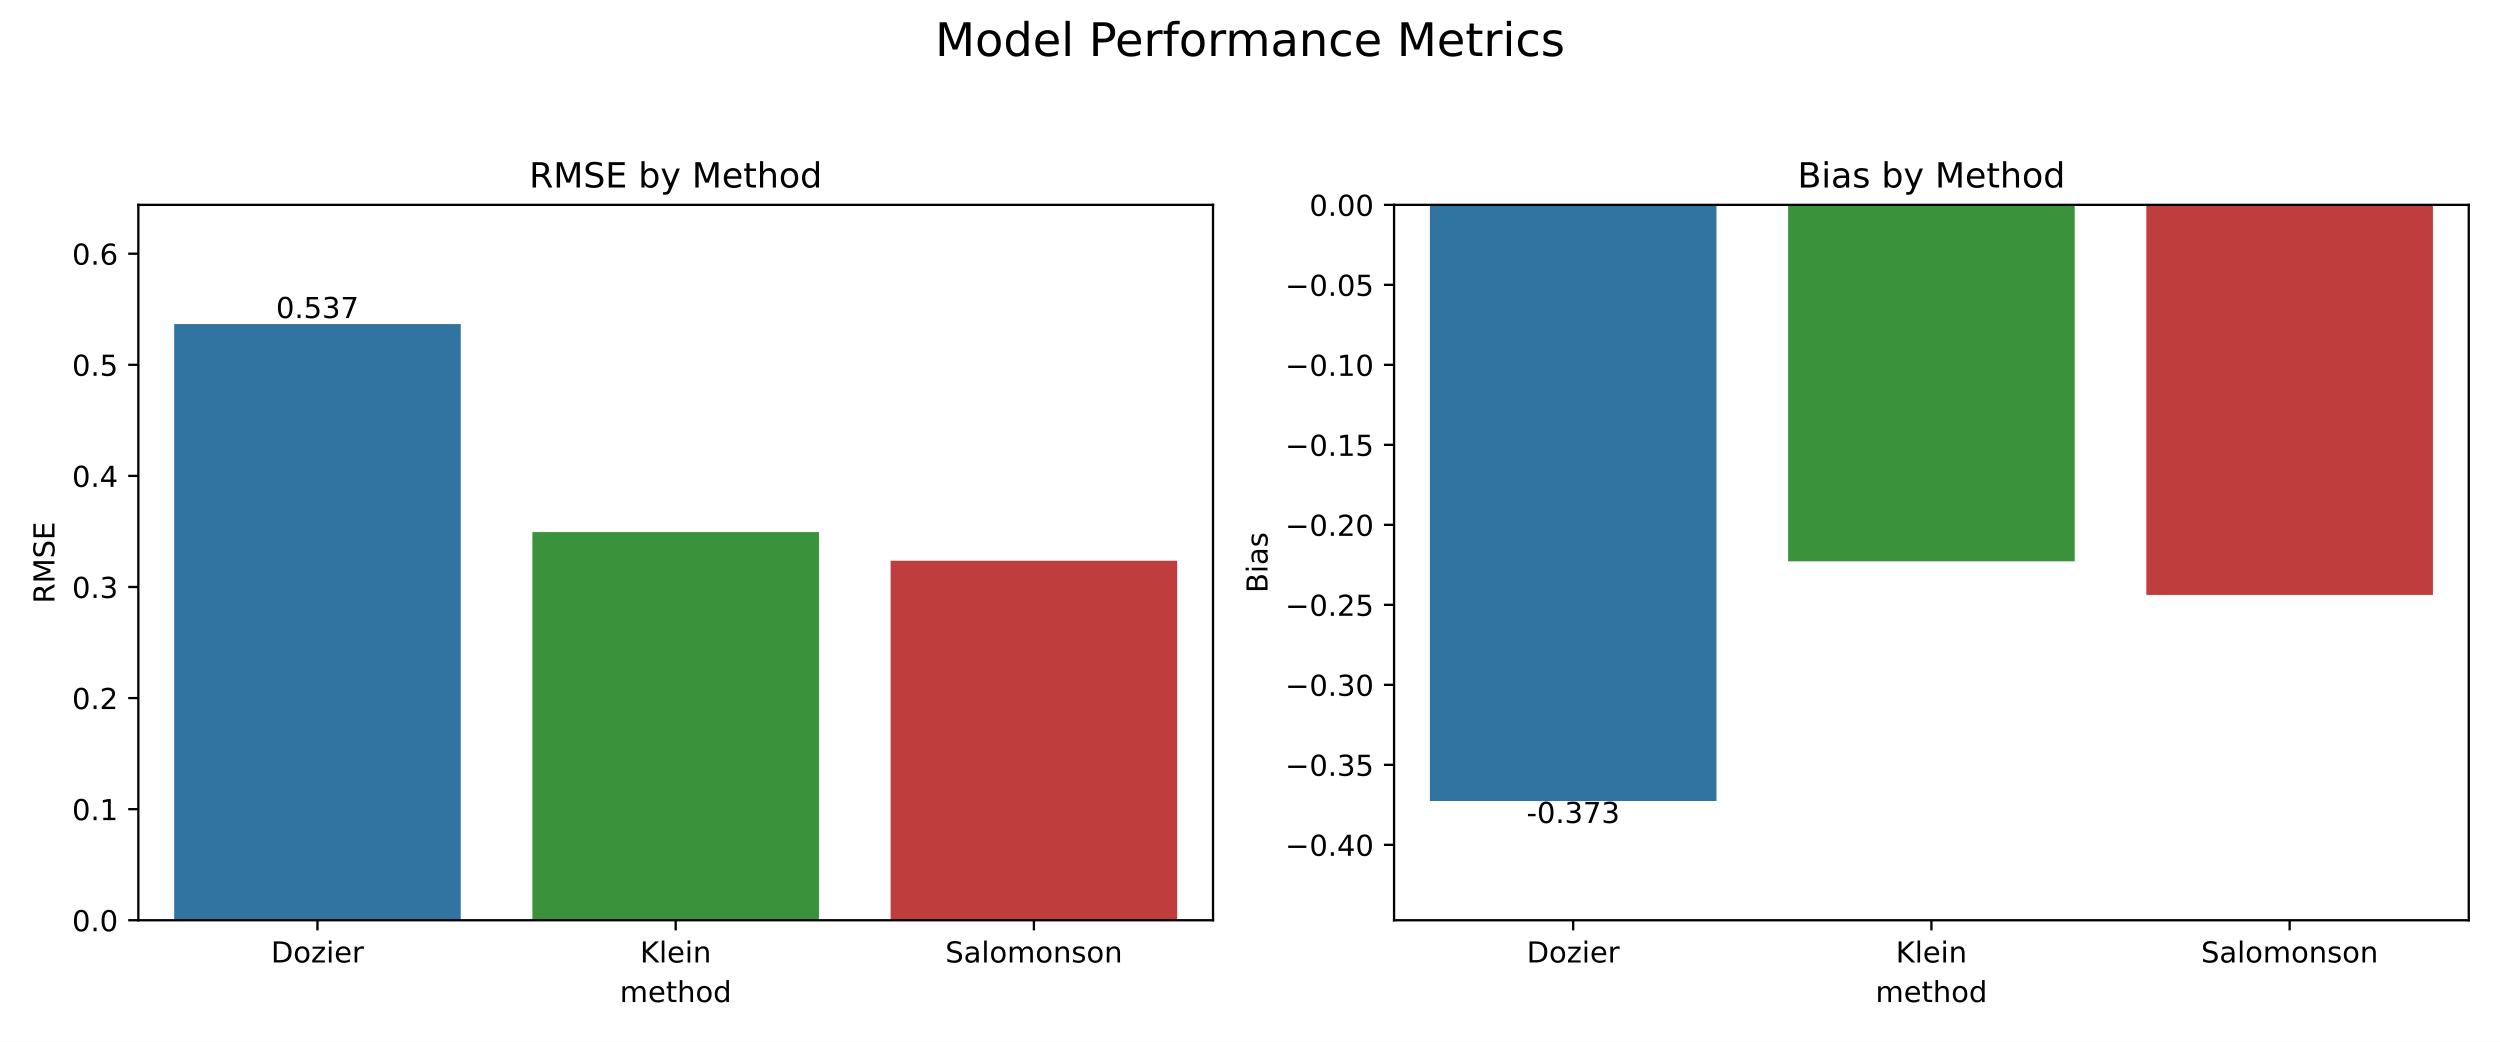
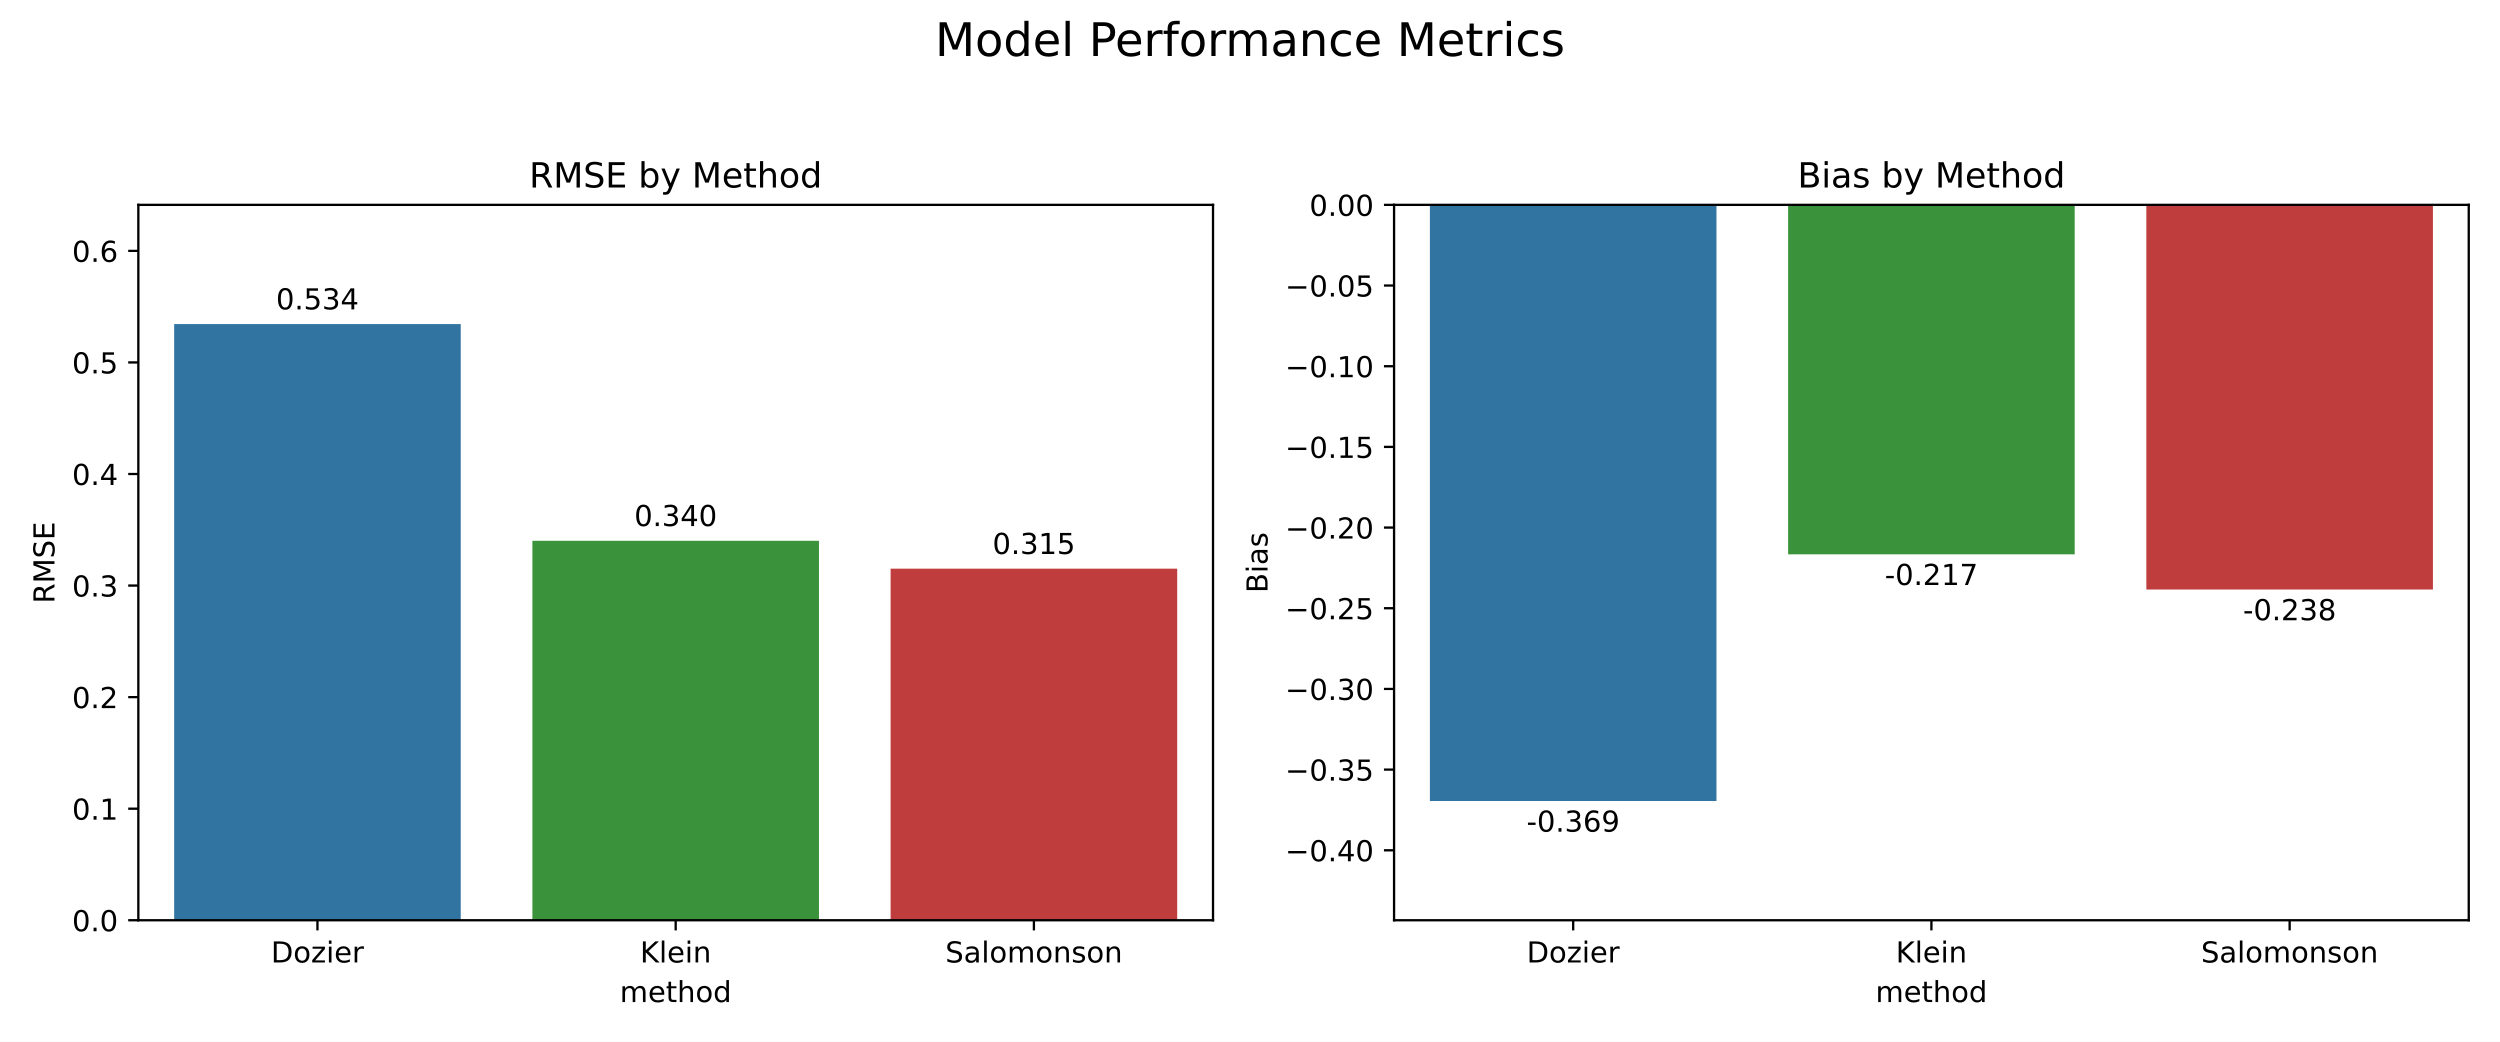
<svg xmlns="http://www.w3.org/2000/svg" xmlns:xlink="http://www.w3.org/1999/xlink" width="864pt" height="360pt" viewBox="0 0 864 360" version="1.1">
  <defs>
    <style type="text/css">*{stroke-linejoin: round; stroke-linecap: butt}</style>
  </defs>
  <g id="figure_1">
    <g id="patch_1">
      <path d="M 0 360  L 864 360  L 864 0  L 0 0  z " style="fill: #ffffff" />
    </g>
    <g id="axes_1">
      <g id="patch_2">
        <path d="M 47.81 318.04  L 419.22 318.04  L 419.22 70.8  L 47.81 70.8  z " style="fill: #ffffff" />
      </g>
      <g id="patch_3">
-         <path d="M 60.19 318.04  L 159.233 318.04  L 159.233 112.007  L 60.19 112.007  z " clip-path="url(#pcf2368ff1f)" style="fill: #3274a1" />
+         <path d="M 60.19 318.04  L 159.233 318.04  L 159.233 112.007  L 60.19 112.007  z " clip-path="url(#p25fc1278a4)" style="fill: #3274a1" />
      </g>
      <g id="patch_4">
-         <path d="M 183.994 318.04  L 283.036 318.04  L 283.036 183.89  L 183.994 183.89  z " clip-path="url(#pcf2368ff1f)" style="fill: #3a923a" />
+         <path d="M 183.994 318.04  L 283.036 318.04  L 283.036 186.892  L 183.994 186.892  z " clip-path="url(#p25fc1278a4)" style="fill: #3a923a" />
      </g>
      <g id="patch_5">
-         <path d="M 307.797 318.04  L 406.84 318.04  L 406.84 193.797  L 307.797 193.797  z " clip-path="url(#pcf2368ff1f)" style="fill: #c03d3e" />
+         <path d="M 307.797 318.04  L 406.84 318.04  L 406.84 196.542  L 307.797 196.542  z " clip-path="url(#p25fc1278a4)" style="fill: #c03d3e" />
      </g>
      <g id="matplotlib.axis_1">
        <g id="xtick_1">
          <g id="line2d_1">
            <defs>
-               <path id="meb44cd2784" d="M 0 0  L 0 3.5  " style="stroke: #000000; stroke-width: 0.8" />
+               <path id="m644aecb01b" d="M 0 0  L 0 3.5  " style="stroke: #000000; stroke-width: 0.8" />
            </defs>
            <g>
-               <use xlink:href="#meb44cd2784" x="109.712" y="318.04" style="stroke: #000000; stroke-width: 0.8" />
+               <use xlink:href="#m644aecb01b" x="109.712" y="318.04" style="stroke: #000000; stroke-width: 0.8" />
            </g>
          </g>
          <g id="text_1">
            <g transform="translate(93.65698 332.6384) scale(0.1 -0.1)">
              <defs>
                <path id="DejaVuSans-44" d="M 1259 4147  L 1259 519  L 2022 519  Q 2988 519 3436 956  Q 3884 1394 3884 2338  Q 3884 3275 3436 3711  Q 2988 4147 2022 4147  L 1259 4147  z M 628 4666  L 1925 4666  Q 3281 4666 3915 4102  Q 4550 3538 4550 2338  Q 4550 1131 3912 565  Q 3275 0 1925 0  L 628 0  L 628 4666  z " transform="scale(0.015625)" />
                <path id="DejaVuSans-6f" d="M 1959 3097  Q 1497 3097 1228 2736  Q 959 2375 959 1747  Q 959 1119 1226 758  Q 1494 397 1959 397  Q 2419 397 2687 759  Q 2956 1122 2956 1747  Q 2956 2369 2687 2733  Q 2419 3097 1959 3097  z M 1959 3584  Q 2709 3584 3137 3096  Q 3566 2609 3566 1747  Q 3566 888 3137 398  Q 2709 -91 1959 -91  Q 1206 -91 779 398  Q 353 888 353 1747  Q 353 2609 779 3096  Q 1206 3584 1959 3584  z " transform="scale(0.015625)" />
                <path id="DejaVuSans-7a" d="M 353 3500  L 3084 3500  L 3084 2975  L 922 459  L 3084 459  L 3084 0  L 275 0  L 275 525  L 2438 3041  L 353 3041  L 353 3500  z " transform="scale(0.015625)" />
                <path id="DejaVuSans-69" d="M 603 3500  L 1178 3500  L 1178 0  L 603 0  L 603 3500  z M 603 4863  L 1178 4863  L 1178 4134  L 603 4134  L 603 4863  z " transform="scale(0.015625)" />
                <path id="DejaVuSans-65" d="M 3597 1894  L 3597 1613  L 953 1613  Q 991 1019 1311 708  Q 1631 397 2203 397  Q 2534 397 2845 478  Q 3156 559 3463 722  L 3463 178  Q 3153 47 2828 -22  Q 2503 -91 2169 -91  Q 1331 -91 842 396  Q 353 884 353 1716  Q 353 2575 817 3079  Q 1281 3584 2069 3584  Q 2775 3584 3186 3129  Q 3597 2675 3597 1894  z M 3022 2063  Q 3016 2534 2758 2815  Q 2500 3097 2075 3097  Q 1594 3097 1305 2825  Q 1016 2553 972 2059  L 3022 2063  z " transform="scale(0.015625)" />
                <path id="DejaVuSans-72" d="M 2631 2963  Q 2534 3019 2420 3045  Q 2306 3072 2169 3072  Q 1681 3072 1420 2755  Q 1159 2438 1159 1844  L 1159 0  L 581 0  L 581 3500  L 1159 3500  L 1159 2956  Q 1341 3275 1631 3429  Q 1922 3584 2338 3584  Q 2397 3584 2469 3576  Q 2541 3569 2628 3553  L 2631 2963  z " transform="scale(0.015625)" />
              </defs>
              <use xlink:href="#DejaVuSans-44" />
              <use xlink:href="#DejaVuSans-6f" x="77.002" />
              <use xlink:href="#DejaVuSans-7a" x="138.184" />
              <use xlink:href="#DejaVuSans-69" x="190.674" />
              <use xlink:href="#DejaVuSans-65" x="218.457" />
              <use xlink:href="#DejaVuSans-72" x="279.98" />
            </g>
          </g>
        </g>
        <g id="xtick_2">
          <g id="line2d_2">
            <g>
-               <use xlink:href="#meb44cd2784" x="233.515" y="318.04" style="stroke: #000000; stroke-width: 0.8" />
+               <use xlink:href="#m644aecb01b" x="233.515" y="318.04" style="stroke: #000000; stroke-width: 0.8" />
            </g>
          </g>
          <g id="text_2">
            <g transform="translate(221.2127 332.6384) scale(0.1 -0.1)">
              <defs>
                <path id="DejaVuSans-4b" d="M 628 4666  L 1259 4666  L 1259 2694  L 3353 4666  L 4166 4666  L 1850 2491  L 4331 0  L 3500 0  L 1259 2247  L 1259 0  L 628 0  L 628 4666  z " transform="scale(0.015625)" />
                <path id="DejaVuSans-6c" d="M 603 4863  L 1178 4863  L 1178 0  L 603 0  L 603 4863  z " transform="scale(0.015625)" />
                <path id="DejaVuSans-6e" d="M 3513 2113  L 3513 0  L 2938 0  L 2938 2094  Q 2938 2591 2744 2837  Q 2550 3084 2163 3084  Q 1697 3084 1428 2787  Q 1159 2491 1159 1978  L 1159 0  L 581 0  L 581 3500  L 1159 3500  L 1159 2956  Q 1366 3272 1645 3428  Q 1925 3584 2291 3584  Q 2894 3584 3203 3211  Q 3513 2838 3513 2113  z " transform="scale(0.015625)" />
              </defs>
              <use xlink:href="#DejaVuSans-4b" />
              <use xlink:href="#DejaVuSans-6c" x="65.576" />
              <use xlink:href="#DejaVuSans-65" x="93.359" />
              <use xlink:href="#DejaVuSans-69" x="154.883" />
              <use xlink:href="#DejaVuSans-6e" x="182.666" />
            </g>
          </g>
        </g>
        <g id="xtick_3">
          <g id="line2d_3">
            <g>
-               <use xlink:href="#meb44cd2784" x="357.318" y="318.04" style="stroke: #000000; stroke-width: 0.8" />
+               <use xlink:href="#m644aecb01b" x="357.318" y="318.04" style="stroke: #000000; stroke-width: 0.8" />
            </g>
          </g>
          <g id="text_3">
            <g transform="translate(326.7004 332.6384) scale(0.1 -0.1)">
              <defs>
                <path id="DejaVuSans-53" d="M 3425 4513  L 3425 3897  Q 3066 4069 2747 4153  Q 2428 4238 2131 4238  Q 1616 4238 1336 4038  Q 1056 3838 1056 3469  Q 1056 3159 1242 3001  Q 1428 2844 1947 2747  L 2328 2669  Q 3034 2534 3370 2195  Q 3706 1856 3706 1288  Q 3706 609 3251 259  Q 2797 -91 1919 -91  Q 1588 -91 1214 -16  Q 841 59 441 206  L 441 856  Q 825 641 1194 531  Q 1563 422 1919 422  Q 2459 422 2753 634  Q 3047 847 3047 1241  Q 3047 1584 2836 1778  Q 2625 1972 2144 2069  L 1759 2144  Q 1053 2284 737 2584  Q 422 2884 422 3419  Q 422 4038 858 4394  Q 1294 4750 2059 4750  Q 2388 4750 2728 4690  Q 3069 4631 3425 4513  z " transform="scale(0.015625)" />
                <path id="DejaVuSans-61" d="M 2194 1759  Q 1497 1759 1228 1600  Q 959 1441 959 1056  Q 959 750 1161 570  Q 1363 391 1709 391  Q 2188 391 2477 730  Q 2766 1069 2766 1631  L 2766 1759  L 2194 1759  z M 3341 1997  L 3341 0  L 2766 0  L 2766 531  Q 2569 213 2275 61  Q 1981 -91 1556 -91  Q 1019 -91 701 211  Q 384 513 384 1019  Q 384 1609 779 1909  Q 1175 2209 1959 2209  L 2766 2209  L 2766 2266  Q 2766 2663 2505 2880  Q 2244 3097 1772 3097  Q 1472 3097 1187 3025  Q 903 2953 641 2809  L 641 3341  Q 956 3463 1253 3523  Q 1550 3584 1831 3584  Q 2591 3584 2966 3190  Q 3341 2797 3341 1997  z " transform="scale(0.015625)" />
                <path id="DejaVuSans-6d" d="M 3328 2828  Q 3544 3216 3844 3400  Q 4144 3584 4550 3584  Q 5097 3584 5394 3201  Q 5691 2819 5691 2113  L 5691 0  L 5113 0  L 5113 2094  Q 5113 2597 4934 2840  Q 4756 3084 4391 3084  Q 3944 3084 3684 2787  Q 3425 2491 3425 1978  L 3425 0  L 2847 0  L 2847 2094  Q 2847 2600 2669 2842  Q 2491 3084 2119 3084  Q 1678 3084 1418 2786  Q 1159 2488 1159 1978  L 1159 0  L 581 0  L 581 3500  L 1159 3500  L 1159 2956  Q 1356 3278 1631 3431  Q 1906 3584 2284 3584  Q 2666 3584 2933 3390  Q 3200 3197 3328 2828  z " transform="scale(0.015625)" />
                <path id="DejaVuSans-73" d="M 2834 3397  L 2834 2853  Q 2591 2978 2328 3040  Q 2066 3103 1784 3103  Q 1356 3103 1142 2972  Q 928 2841 928 2578  Q 928 2378 1081 2264  Q 1234 2150 1697 2047  L 1894 2003  Q 2506 1872 2764 1633  Q 3022 1394 3022 966  Q 3022 478 2636 193  Q 2250 -91 1575 -91  Q 1294 -91 989 -36  Q 684 19 347 128  L 347 722  Q 666 556 975 473  Q 1284 391 1588 391  Q 1994 391 2212 530  Q 2431 669 2431 922  Q 2431 1156 2273 1281  Q 2116 1406 1581 1522  L 1381 1569  Q 847 1681 609 1914  Q 372 2147 372 2553  Q 372 3047 722 3315  Q 1072 3584 1716 3584  Q 2034 3584 2315 3537  Q 2597 3491 2834 3397  z " transform="scale(0.015625)" />
              </defs>
              <use xlink:href="#DejaVuSans-53" />
              <use xlink:href="#DejaVuSans-61" x="63.477" />
              <use xlink:href="#DejaVuSans-6c" x="124.756" />
              <use xlink:href="#DejaVuSans-6f" x="152.539" />
              <use xlink:href="#DejaVuSans-6d" x="213.721" />
              <use xlink:href="#DejaVuSans-6f" x="311.133" />
              <use xlink:href="#DejaVuSans-6e" x="372.314" />
              <use xlink:href="#DejaVuSans-73" x="435.693" />
              <use xlink:href="#DejaVuSans-6f" x="487.793" />
              <use xlink:href="#DejaVuSans-6e" x="548.975" />
            </g>
          </g>
        </g>
        <g id="text_4">
          <g transform="translate(214.2056 346.3166) scale(0.1 -0.1)">
            <defs>
              <path id="DejaVuSans-74" d="M 1172 4494  L 1172 3500  L 2356 3500  L 2356 3053  L 1172 3053  L 1172 1153  Q 1172 725 1289 603  Q 1406 481 1766 481  L 2356 481  L 2356 0  L 1766 0  Q 1100 0 847 248  Q 594 497 594 1153  L 594 3053  L 172 3053  L 172 3500  L 594 3500  L 594 4494  L 1172 4494  z " transform="scale(0.015625)" />
              <path id="DejaVuSans-68" d="M 3513 2113  L 3513 0  L 2938 0  L 2938 2094  Q 2938 2591 2744 2837  Q 2550 3084 2163 3084  Q 1697 3084 1428 2787  Q 1159 2491 1159 1978  L 1159 0  L 581 0  L 581 4863  L 1159 4863  L 1159 2956  Q 1366 3272 1645 3428  Q 1925 3584 2291 3584  Q 2894 3584 3203 3211  Q 3513 2838 3513 2113  z " transform="scale(0.015625)" />
              <path id="DejaVuSans-64" d="M 2906 2969  L 2906 4863  L 3481 4863  L 3481 0  L 2906 0  L 2906 525  Q 2725 213 2448 61  Q 2172 -91 1784 -91  Q 1150 -91 751 415  Q 353 922 353 1747  Q 353 2572 751 3078  Q 1150 3584 1784 3584  Q 2172 3584 2448 3432  Q 2725 3281 2906 2969  z M 947 1747  Q 947 1113 1208 752  Q 1469 391 1925 391  Q 2381 391 2643 752  Q 2906 1113 2906 1747  Q 2906 2381 2643 2742  Q 2381 3103 1925 3103  Q 1469 3103 1208 2742  Q 947 2381 947 1747  z " transform="scale(0.015625)" />
            </defs>
            <use xlink:href="#DejaVuSans-6d" />
            <use xlink:href="#DejaVuSans-65" x="97.412" />
            <use xlink:href="#DejaVuSans-74" x="158.936" />
            <use xlink:href="#DejaVuSans-68" x="198.145" />
            <use xlink:href="#DejaVuSans-6f" x="261.523" />
            <use xlink:href="#DejaVuSans-64" x="322.705" />
          </g>
        </g>
      </g>
      <g id="matplotlib.axis_2">
        <g id="ytick_1">
          <g id="line2d_4">
            <defs>
-               <path id="m9b22b79475" d="M 0 0  L -3.5 0  " style="stroke: #000000; stroke-width: 0.8" />
+               <path id="mfae87c322b" d="M 0 0  L -3.5 0  " style="stroke: #000000; stroke-width: 0.8" />
            </defs>
            <g>
-               <use xlink:href="#m9b22b79475" x="47.81" y="318.04" style="stroke: #000000; stroke-width: 0.8" />
+               <use xlink:href="#mfae87c322b" x="47.81" y="318.04" style="stroke: #000000; stroke-width: 0.8" />
            </g>
          </g>
          <g id="text_5">
            <g transform="translate(24.90687 321.8392) scale(0.1 -0.1)">
              <defs>
                <path id="DejaVuSans-30" d="M 2034 4250  Q 1547 4250 1301 3770  Q 1056 3291 1056 2328  Q 1056 1369 1301 889  Q 1547 409 2034 409  Q 2525 409 2770 889  Q 3016 1369 3016 2328  Q 3016 3291 2770 3770  Q 2525 4250 2034 4250  z M 2034 4750  Q 2819 4750 3233 4129  Q 3647 3509 3647 2328  Q 3647 1150 3233 529  Q 2819 -91 2034 -91  Q 1250 -91 836 529  Q 422 1150 422 2328  Q 422 3509 836 4129  Q 1250 4750 2034 4750  z " transform="scale(0.015625)" />
                <path id="DejaVuSans-2e" d="M 684 794  L 1344 794  L 1344 0  L 684 0  L 684 794  z " transform="scale(0.015625)" />
              </defs>
              <use xlink:href="#DejaVuSans-30" />
              <use xlink:href="#DejaVuSans-2e" x="63.623" />
              <use xlink:href="#DejaVuSans-30" x="95.41" />
            </g>
          </g>
        </g>
        <g id="ytick_2">
          <g id="line2d_5">
            <g>
-               <use xlink:href="#m9b22b79475" x="47.81" y="279.647" style="stroke: #000000; stroke-width: 0.8" />
+               <use xlink:href="#mfae87c322b" x="47.81" y="279.483" style="stroke: #000000; stroke-width: 0.8" />
            </g>
          </g>
          <g id="text_6">
-             <g transform="translate(24.90687 283.4464) scale(0.1 -0.1)">
+             <g transform="translate(24.90687 283.2826) scale(0.1 -0.1)">
              <defs>
                <path id="DejaVuSans-31" d="M 794 531  L 1825 531  L 1825 4091  L 703 3866  L 703 4441  L 1819 4666  L 2450 4666  L 2450 531  L 3481 531  L 3481 0  L 794 0  L 794 531  z " transform="scale(0.015625)" />
              </defs>
              <use xlink:href="#DejaVuSans-30" />
              <use xlink:href="#DejaVuSans-2e" x="63.623" />
              <use xlink:href="#DejaVuSans-31" x="95.41" />
            </g>
          </g>
        </g>
        <g id="ytick_3">
          <g id="line2d_6">
            <g>
-               <use xlink:href="#m9b22b79475" x="47.81" y="241.254" style="stroke: #000000; stroke-width: 0.8" />
+               <use xlink:href="#mfae87c322b" x="47.81" y="240.927" style="stroke: #000000; stroke-width: 0.8" />
            </g>
          </g>
          <g id="text_7">
-             <g transform="translate(24.90687 245.0535) scale(0.1 -0.1)">
+             <g transform="translate(24.90687 244.7261) scale(0.1 -0.1)">
              <defs>
                <path id="DejaVuSans-32" d="M 1228 531  L 3431 531  L 3431 0  L 469 0  L 469 531  Q 828 903 1448 1529  Q 2069 2156 2228 2338  Q 2531 2678 2651 2914  Q 2772 3150 2772 3378  Q 2772 3750 2511 3984  Q 2250 4219 1831 4219  Q 1534 4219 1204 4116  Q 875 4013 500 3803  L 500 4441  Q 881 4594 1212 4672  Q 1544 4750 1819 4750  Q 2544 4750 2975 4387  Q 3406 4025 3406 3419  Q 3406 3131 3298 2873  Q 3191 2616 2906 2266  Q 2828 2175 2409 1742  Q 1991 1309 1228 531  z " transform="scale(0.015625)" />
              </defs>
              <use xlink:href="#DejaVuSans-30" />
              <use xlink:href="#DejaVuSans-2e" x="63.623" />
              <use xlink:href="#DejaVuSans-32" x="95.41" />
            </g>
          </g>
        </g>
        <g id="ytick_4">
          <g id="line2d_7">
            <g>
-               <use xlink:href="#m9b22b79475" x="47.81" y="202.861" style="stroke: #000000; stroke-width: 0.8" />
+               <use xlink:href="#mfae87c322b" x="47.81" y="202.37" style="stroke: #000000; stroke-width: 0.8" />
            </g>
          </g>
          <g id="text_8">
-             <g transform="translate(24.90687 206.6606) scale(0.1 -0.1)">
+             <g transform="translate(24.90687 206.1695) scale(0.1 -0.1)">
              <defs>
                <path id="DejaVuSans-33" d="M 2597 2516  Q 3050 2419 3304 2112  Q 3559 1806 3559 1356  Q 3559 666 3084 287  Q 2609 -91 1734 -91  Q 1441 -91 1130 -33  Q 819 25 488 141  L 488 750  Q 750 597 1062 519  Q 1375 441 1716 441  Q 2309 441 2620 675  Q 2931 909 2931 1356  Q 2931 1769 2642 2001  Q 2353 2234 1838 2234  L 1294 2234  L 1294 2753  L 1863 2753  Q 2328 2753 2575 2939  Q 2822 3125 2822 3475  Q 2822 3834 2567 4026  Q 2313 4219 1838 4219  Q 1578 4219 1281 4162  Q 984 4106 628 3988  L 628 4550  Q 988 4650 1302 4700  Q 1616 4750 1894 4750  Q 2613 4750 3031 4423  Q 3450 4097 3450 3541  Q 3450 3153 3228 2886  Q 3006 2619 2597 2516  z " transform="scale(0.015625)" />
              </defs>
              <use xlink:href="#DejaVuSans-30" />
              <use xlink:href="#DejaVuSans-2e" x="63.623" />
              <use xlink:href="#DejaVuSans-33" x="95.41" />
            </g>
          </g>
        </g>
        <g id="ytick_5">
          <g id="line2d_8">
            <g>
-               <use xlink:href="#m9b22b79475" x="47.81" y="164.469" style="stroke: #000000; stroke-width: 0.8" />
+               <use xlink:href="#mfae87c322b" x="47.81" y="163.814" style="stroke: #000000; stroke-width: 0.8" />
            </g>
          </g>
          <g id="text_9">
-             <g transform="translate(24.90687 168.2678) scale(0.1 -0.1)">
+             <g transform="translate(24.90687 167.6129) scale(0.1 -0.1)">
              <defs>
                <path id="DejaVuSans-34" d="M 2419 4116  L 825 1625  L 2419 1625  L 2419 4116  z M 2253 4666  L 3047 4666  L 3047 1625  L 3713 1625  L 3713 1100  L 3047 1100  L 3047 0  L 2419 0  L 2419 1100  L 313 1100  L 313 1709  L 2253 4666  z " transform="scale(0.015625)" />
              </defs>
              <use xlink:href="#DejaVuSans-30" />
              <use xlink:href="#DejaVuSans-2e" x="63.623" />
              <use xlink:href="#DejaVuSans-34" x="95.41" />
            </g>
          </g>
        </g>
        <g id="ytick_6">
          <g id="line2d_9">
            <g>
-               <use xlink:href="#m9b22b79475" x="47.81" y="126.076" style="stroke: #000000; stroke-width: 0.8" />
+               <use xlink:href="#mfae87c322b" x="47.81" y="125.257" style="stroke: #000000; stroke-width: 0.8" />
            </g>
          </g>
          <g id="text_10">
-             <g transform="translate(24.90687 129.8749) scale(0.1 -0.1)">
+             <g transform="translate(24.90687 129.0563) scale(0.1 -0.1)">
              <defs>
                <path id="DejaVuSans-35" d="M 691 4666  L 3169 4666  L 3169 4134  L 1269 4134  L 1269 2991  Q 1406 3038 1543 3061  Q 1681 3084 1819 3084  Q 2600 3084 3056 2656  Q 3513 2228 3513 1497  Q 3513 744 3044 326  Q 2575 -91 1722 -91  Q 1428 -91 1123 -41  Q 819 9 494 109  L 494 744  Q 775 591 1075 516  Q 1375 441 1709 441  Q 2250 441 2565 725  Q 2881 1009 2881 1497  Q 2881 1984 2565 2268  Q 2250 2553 1709 2553  Q 1456 2553 1204 2497  Q 953 2441 691 2322  L 691 4666  z " transform="scale(0.015625)" />
              </defs>
              <use xlink:href="#DejaVuSans-30" />
              <use xlink:href="#DejaVuSans-2e" x="63.623" />
              <use xlink:href="#DejaVuSans-35" x="95.41" />
            </g>
          </g>
        </g>
        <g id="ytick_7">
          <g id="line2d_10">
            <g>
-               <use xlink:href="#m9b22b79475" x="47.81" y="87.683" style="stroke: #000000; stroke-width: 0.8" />
+               <use xlink:href="#mfae87c322b" x="47.81" y="86.701" style="stroke: #000000; stroke-width: 0.8" />
            </g>
          </g>
          <g id="text_11">
-             <g transform="translate(24.90687 91.48207) scale(0.1 -0.1)">
+             <g transform="translate(24.90687 90.49975) scale(0.1 -0.1)">
              <defs>
                <path id="DejaVuSans-36" d="M 2113 2584  Q 1688 2584 1439 2293  Q 1191 2003 1191 1497  Q 1191 994 1439 701  Q 1688 409 2113 409  Q 2538 409 2786 701  Q 3034 994 3034 1497  Q 3034 2003 2786 2293  Q 2538 2584 2113 2584  z M 3366 4563  L 3366 3988  Q 3128 4100 2886 4159  Q 2644 4219 2406 4219  Q 1781 4219 1451 3797  Q 1122 3375 1075 2522  Q 1259 2794 1537 2939  Q 1816 3084 2150 3084  Q 2853 3084 3261 2657  Q 3669 2231 3669 1497  Q 3669 778 3244 343  Q 2819 -91 2113 -91  Q 1303 -91 875 529  Q 447 1150 447 2328  Q 447 3434 972 4092  Q 1497 4750 2381 4750  Q 2619 4750 2861 4703  Q 3103 4656 3366 4563  z " transform="scale(0.015625)" />
              </defs>
              <use xlink:href="#DejaVuSans-30" />
              <use xlink:href="#DejaVuSans-2e" x="63.623" />
              <use xlink:href="#DejaVuSans-36" x="95.41" />
            </g>
          </g>
        </g>
        <g id="text_12">
          <g transform="translate(18.82719 208.5419) rotate(-90) scale(0.1 -0.1)">
            <defs>
              <path id="DejaVuSans-52" d="M 2841 2188  Q 3044 2119 3236 1894  Q 3428 1669 3622 1275  L 4263 0  L 3584 0  L 2988 1197  Q 2756 1666 2539 1819  Q 2322 1972 1947 1972  L 1259 1972  L 1259 0  L 628 0  L 628 4666  L 2053 4666  Q 2853 4666 3247 4331  Q 3641 3997 3641 3322  Q 3641 2881 3436 2590  Q 3231 2300 2841 2188  z M 1259 4147  L 1259 2491  L 2053 2491  Q 2509 2491 2742 2702  Q 2975 2913 2975 3322  Q 2975 3731 2742 3939  Q 2509 4147 2053 4147  L 1259 4147  z " transform="scale(0.015625)" />
              <path id="DejaVuSans-4d" d="M 628 4666  L 1569 4666  L 2759 1491  L 3956 4666  L 4897 4666  L 4897 0  L 4281 0  L 4281 4097  L 3078 897  L 2444 897  L 1241 4097  L 1241 0  L 628 0  L 628 4666  z " transform="scale(0.015625)" />
              <path id="DejaVuSans-45" d="M 628 4666  L 3578 4666  L 3578 4134  L 1259 4134  L 1259 2753  L 3481 2753  L 3481 2222  L 1259 2222  L 1259 531  L 3634 531  L 3634 0  L 628 0  L 628 4666  z " transform="scale(0.015625)" />
            </defs>
            <use xlink:href="#DejaVuSans-52" />
            <use xlink:href="#DejaVuSans-4d" x="69.482" />
            <use xlink:href="#DejaVuSans-53" x="155.762" />
            <use xlink:href="#DejaVuSans-45" x="219.238" />
          </g>
        </g>
      </g>
      <g id="line2d_11">
-         <path clip-path="url(#pcf2368ff1f)" style="fill: none; stroke: #424242; stroke-width: 2.25; stroke-linecap: square" />
+         <path clip-path="url(#p25fc1278a4)" style="fill: none; stroke: #424242; stroke-width: 2.25; stroke-linecap: square" />
      </g>
      <g id="line2d_12">
-         <path clip-path="url(#pcf2368ff1f)" style="fill: none; stroke: #424242; stroke-width: 2.25; stroke-linecap: square" />
+         <path clip-path="url(#p25fc1278a4)" style="fill: none; stroke: #424242; stroke-width: 2.25; stroke-linecap: square" />
      </g>
      <g id="line2d_13">
-         <path clip-path="url(#pcf2368ff1f)" style="fill: none; stroke: #424242; stroke-width: 2.25; stroke-linecap: square" />
+         <path clip-path="url(#p25fc1278a4)" style="fill: none; stroke: #424242; stroke-width: 2.25; stroke-linecap: square" />
      </g>
      <g id="patch_6">
        <path d="M 47.81 318.04  L 47.81 70.8  " style="fill: none; stroke: #000000; stroke-width: 0.8; stroke-linejoin: miter; stroke-linecap: square" />
      </g>
      <g id="patch_7">
        <path d="M 419.22 318.04  L 419.22 70.8  " style="fill: none; stroke: #000000; stroke-width: 0.8; stroke-linejoin: miter; stroke-linecap: square" />
      </g>
      <g id="patch_8">
        <path d="M 47.81 318.04  L 419.22 318.04  " style="fill: none; stroke: #000000; stroke-width: 0.8; stroke-linejoin: miter; stroke-linecap: square" />
      </g>
      <g id="patch_9">
        <path d="M 47.81 70.8  L 419.22 70.8  " style="fill: none; stroke: #000000; stroke-width: 0.8; stroke-linejoin: miter; stroke-linecap: square" />
      </g>
      <g id="text_13">
-         <g transform="translate(95.3976 109.927) scale(0.1 -0.1)">
-           <defs>
-             <path id="DejaVuSans-37" d="M 525 4666  L 3525 4666  L 3525 4397  L 1831 0  L 1172 0  L 2766 4134  L 525 4134  L 525 4666  z " transform="scale(0.015625)" />
-           </defs>
+         <g transform="translate(95.3976 106.927) scale(0.1 -0.1)">
          <use xlink:href="#DejaVuSans-30" />
          <use xlink:href="#DejaVuSans-2e" x="63.623" />
          <use xlink:href="#DejaVuSans-35" x="95.41" />
          <use xlink:href="#DejaVuSans-33" x="159.033" />
-           <use xlink:href="#DejaVuSans-37" x="222.656" />
+           <use xlink:href="#DejaVuSans-34" x="222.656" />
        </g>
      </g>
      <g id="text_14">
+         <g transform="translate(219.2009 181.8127) scale(0.1 -0.1)">
+           <use xlink:href="#DejaVuSans-30" />
+           <use xlink:href="#DejaVuSans-2e" x="63.623" />
+           <use xlink:href="#DejaVuSans-33" x="95.41" />
+           <use xlink:href="#DejaVuSans-34" x="159.033" />
+           <use xlink:href="#DejaVuSans-30" x="222.656" />
+         </g>
+       </g>
+       <g id="text_15">
+         <g transform="translate(343.0043 191.4623) scale(0.1 -0.1)">
+           <use xlink:href="#DejaVuSans-30" />
+           <use xlink:href="#DejaVuSans-2e" x="63.623" />
+           <use xlink:href="#DejaVuSans-33" x="95.41" />
+           <use xlink:href="#DejaVuSans-31" x="159.033" />
+           <use xlink:href="#DejaVuSans-35" x="222.656" />
+         </g>
+       </g>
+       <g id="text_16">
        <g transform="translate(182.8909 64.8) scale(0.12 -0.12)">
          <defs>
            <path id="DejaVuSans-20" transform="scale(0.015625)" />
            <path id="DejaVuSans-62" d="M 3116 1747  Q 3116 2381 2855 2742  Q 2594 3103 2138 3103  Q 1681 3103 1420 2742  Q 1159 2381 1159 1747  Q 1159 1113 1420 752  Q 1681 391 2138 391  Q 2594 391 2855 752  Q 3116 1113 3116 1747  z M 1159 2969  Q 1341 3281 1617 3432  Q 1894 3584 2278 3584  Q 2916 3584 3314 3078  Q 3713 2572 3713 1747  Q 3713 922 3314 415  Q 2916 -91 2278 -91  Q 1894 -91 1617 61  Q 1341 213 1159 525  L 1159 0  L 581 0  L 581 4863  L 1159 4863  L 1159 2969  z " transform="scale(0.015625)" />
            <path id="DejaVuSans-79" d="M 2059 -325  Q 1816 -950 1584 -1140  Q 1353 -1331 966 -1331  L 506 -1331  L 506 -850  L 844 -850  Q 1081 -850 1212 -737  Q 1344 -625 1503 -206  L 1606 56  L 191 3500  L 800 3500  L 1894 763  L 2988 3500  L 3597 3500  L 2059 -325  z " transform="scale(0.015625)" />
          </defs>
          <use xlink:href="#DejaVuSans-52" />
          <use xlink:href="#DejaVuSans-4d" x="69.482" />
          <use xlink:href="#DejaVuSans-53" x="155.762" />
          <use xlink:href="#DejaVuSans-45" x="219.238" />
          <use xlink:href="#DejaVuSans-20" x="282.422" />
          <use xlink:href="#DejaVuSans-62" x="314.209" />
          <use xlink:href="#DejaVuSans-79" x="377.686" />
          <use xlink:href="#DejaVuSans-20" x="436.865" />
          <use xlink:href="#DejaVuSans-4d" x="468.652" />
          <use xlink:href="#DejaVuSans-65" x="554.932" />
          <use xlink:href="#DejaVuSans-74" x="616.455" />
          <use xlink:href="#DejaVuSans-68" x="655.664" />
          <use xlink:href="#DejaVuSans-6f" x="719.043" />
          <use xlink:href="#DejaVuSans-64" x="780.225" />
        </g>
      </g>
    </g>
    <g id="axes_2">
      <g id="patch_10">
        <path d="M 481.79 318.04  L 853.2 318.04  L 853.2 70.8  L 481.79 70.8  z " style="fill: #ffffff" />
      </g>
      <g id="patch_11">
-         <path d="M 494.17 70.8  L 593.213 70.8  L 593.213 276.833  L 494.17 276.833  z " clip-path="url(#pa0436edbb6)" style="fill: #3274a1" />
+         <path d="M 494.17 70.8  L 593.213 70.8  L 593.213 276.833  L 494.17 276.833  z " clip-path="url(#p208a0605b1)" style="fill: #3274a1" />
      </g>
      <g id="patch_12">
-         <path d="M 617.974 70.8  L 717.016 70.8  L 717.016 194.006  L 617.974 194.006  z " clip-path="url(#pa0436edbb6)" style="fill: #3a923a" />
+         <path d="M 617.974 70.8  L 717.016 70.8  L 717.016 191.574  L 617.974 191.574  z " clip-path="url(#p208a0605b1)" style="fill: #3a923a" />
      </g>
      <g id="patch_13">
-         <path d="M 741.777 70.8  L 840.82 70.8  L 840.82 205.612  L 741.777 205.612  z " clip-path="url(#pa0436edbb6)" style="fill: #c03d3e" />
+         <path d="M 741.777 70.8  L 840.82 70.8  L 840.82 203.754  L 741.777 203.754  z " clip-path="url(#p208a0605b1)" style="fill: #c03d3e" />
      </g>
      <g id="matplotlib.axis_3">
        <g id="xtick_4">
          <g id="line2d_14">
            <g>
-               <use xlink:href="#meb44cd2784" x="543.692" y="318.04" style="stroke: #000000; stroke-width: 0.8" />
-             </g>
-           </g>
-           <g id="text_15">
+               <use xlink:href="#m644aecb01b" x="543.692" y="318.04" style="stroke: #000000; stroke-width: 0.8" />
+             </g>
+           </g>
+           <g id="text_17">
            <g transform="translate(527.637 332.6384) scale(0.1 -0.1)">
              <use xlink:href="#DejaVuSans-44" />
              <use xlink:href="#DejaVuSans-6f" x="77.002" />
              <use xlink:href="#DejaVuSans-7a" x="138.184" />
              <use xlink:href="#DejaVuSans-69" x="190.674" />
              <use xlink:href="#DejaVuSans-65" x="218.457" />
              <use xlink:href="#DejaVuSans-72" x="279.98" />
            </g>
          </g>
        </g>
        <g id="xtick_5">
          <g id="line2d_15">
            <g>
-               <use xlink:href="#meb44cd2784" x="667.495" y="318.04" style="stroke: #000000; stroke-width: 0.8" />
-             </g>
-           </g>
-           <g id="text_16">
+               <use xlink:href="#m644aecb01b" x="667.495" y="318.04" style="stroke: #000000; stroke-width: 0.8" />
+             </g>
+           </g>
+           <g id="text_18">
            <g transform="translate(655.1927 332.6384) scale(0.1 -0.1)">
              <use xlink:href="#DejaVuSans-4b" />
              <use xlink:href="#DejaVuSans-6c" x="65.576" />
              <use xlink:href="#DejaVuSans-65" x="93.359" />
              <use xlink:href="#DejaVuSans-69" x="154.883" />
              <use xlink:href="#DejaVuSans-6e" x="182.666" />
            </g>
          </g>
        </g>
        <g id="xtick_6">
          <g id="line2d_16">
            <g>
-               <use xlink:href="#meb44cd2784" x="791.298" y="318.04" style="stroke: #000000; stroke-width: 0.8" />
-             </g>
-           </g>
-           <g id="text_17">
+               <use xlink:href="#m644aecb01b" x="791.298" y="318.04" style="stroke: #000000; stroke-width: 0.8" />
+             </g>
+           </g>
+           <g id="text_19">
            <g transform="translate(760.6804 332.6384) scale(0.1 -0.1)">
              <use xlink:href="#DejaVuSans-53" />
              <use xlink:href="#DejaVuSans-61" x="63.477" />
              <use xlink:href="#DejaVuSans-6c" x="124.756" />
              <use xlink:href="#DejaVuSans-6f" x="152.539" />
              <use xlink:href="#DejaVuSans-6d" x="213.721" />
              <use xlink:href="#DejaVuSans-6f" x="311.133" />
              <use xlink:href="#DejaVuSans-6e" x="372.314" />
              <use xlink:href="#DejaVuSans-73" x="435.693" />
              <use xlink:href="#DejaVuSans-6f" x="487.793" />
              <use xlink:href="#DejaVuSans-6e" x="548.975" />
            </g>
          </g>
        </g>
-         <g id="text_18">
+         <g id="text_20">
          <g transform="translate(648.1856 346.3166) scale(0.1 -0.1)">
            <use xlink:href="#DejaVuSans-6d" />
            <use xlink:href="#DejaVuSans-65" x="97.412" />
            <use xlink:href="#DejaVuSans-74" x="158.936" />
            <use xlink:href="#DejaVuSans-68" x="198.145" />
            <use xlink:href="#DejaVuSans-6f" x="261.523" />
            <use xlink:href="#DejaVuSans-64" x="322.705" />
          </g>
        </g>
      </g>
      <g id="matplotlib.axis_4">
        <g id="ytick_8">
          <g id="line2d_17">
            <g>
-               <use xlink:href="#m9b22b79475" x="481.79" y="291.971" style="stroke: #000000; stroke-width: 0.8" />
-             </g>
-           </g>
-           <g id="text_19">
-             <g transform="translate(444.1447 295.7702) scale(0.1 -0.1)">
+               <use xlink:href="#mfae87c322b" x="481.79" y="293.859" style="stroke: #000000; stroke-width: 0.8" />
+             </g>
+           </g>
+           <g id="text_21">
+             <g transform="translate(444.1447 297.6581) scale(0.1 -0.1)">
              <defs>
                <path id="DejaVuSans-2212" d="M 678 2272  L 4684 2272  L 4684 1741  L 678 1741  L 678 2272  z " transform="scale(0.015625)" />
              </defs>
              <use xlink:href="#DejaVuSans-2212" />
              <use xlink:href="#DejaVuSans-30" x="83.789" />
              <use xlink:href="#DejaVuSans-2e" x="147.412" />
              <use xlink:href="#DejaVuSans-34" x="179.199" />
              <use xlink:href="#DejaVuSans-30" x="242.822" />
            </g>
          </g>
        </g>
        <g id="ytick_9">
          <g id="line2d_18">
            <g>
-               <use xlink:href="#m9b22b79475" x="481.79" y="264.325" style="stroke: #000000; stroke-width: 0.8" />
-             </g>
-           </g>
-           <g id="text_20">
-             <g transform="translate(444.1447 268.1238) scale(0.1 -0.1)">
+               <use xlink:href="#mfae87c322b" x="481.79" y="265.977" style="stroke: #000000; stroke-width: 0.8" />
+             </g>
+           </g>
+           <g id="text_22">
+             <g transform="translate(444.1447 269.7758) scale(0.1 -0.1)">
              <use xlink:href="#DejaVuSans-2212" />
              <use xlink:href="#DejaVuSans-30" x="83.789" />
              <use xlink:href="#DejaVuSans-2e" x="147.412" />
              <use xlink:href="#DejaVuSans-33" x="179.199" />
              <use xlink:href="#DejaVuSans-35" x="242.822" />
            </g>
          </g>
        </g>
        <g id="ytick_10">
          <g id="line2d_19">
            <g>
-               <use xlink:href="#m9b22b79475" x="481.79" y="236.678" style="stroke: #000000; stroke-width: 0.8" />
-             </g>
-           </g>
-           <g id="text_21">
-             <g transform="translate(444.1447 240.4775) scale(0.1 -0.1)">
+               <use xlink:href="#mfae87c322b" x="481.79" y="238.094" style="stroke: #000000; stroke-width: 0.8" />
+             </g>
+           </g>
+           <g id="text_23">
+             <g transform="translate(444.1447 241.8934) scale(0.1 -0.1)">
              <use xlink:href="#DejaVuSans-2212" />
              <use xlink:href="#DejaVuSans-30" x="83.789" />
              <use xlink:href="#DejaVuSans-2e" x="147.412" />
              <use xlink:href="#DejaVuSans-33" x="179.199" />
              <use xlink:href="#DejaVuSans-30" x="242.822" />
            </g>
          </g>
        </g>
        <g id="ytick_11">
          <g id="line2d_20">
            <g>
-               <use xlink:href="#m9b22b79475" x="481.79" y="209.032" style="stroke: #000000; stroke-width: 0.8" />
-             </g>
-           </g>
-           <g id="text_22">
-             <g transform="translate(444.1447 212.8311) scale(0.1 -0.1)">
+               <use xlink:href="#mfae87c322b" x="481.79" y="210.212" style="stroke: #000000; stroke-width: 0.8" />
+             </g>
+           </g>
+           <g id="text_24">
+             <g transform="translate(444.1447 214.011) scale(0.1 -0.1)">
              <use xlink:href="#DejaVuSans-2212" />
              <use xlink:href="#DejaVuSans-30" x="83.789" />
              <use xlink:href="#DejaVuSans-2e" x="147.412" />
              <use xlink:href="#DejaVuSans-32" x="179.199" />
              <use xlink:href="#DejaVuSans-35" x="242.822" />
            </g>
          </g>
        </g>
        <g id="ytick_12">
          <g id="line2d_21">
            <g>
-               <use xlink:href="#m9b22b79475" x="481.79" y="181.385" style="stroke: #000000; stroke-width: 0.8" />
-             </g>
-           </g>
-           <g id="text_23">
-             <g transform="translate(444.1447 185.1847) scale(0.1 -0.1)">
+               <use xlink:href="#mfae87c322b" x="481.79" y="182.329" style="stroke: #000000; stroke-width: 0.8" />
+             </g>
+           </g>
+           <g id="text_25">
+             <g transform="translate(444.1447 186.1287) scale(0.1 -0.1)">
              <use xlink:href="#DejaVuSans-2212" />
              <use xlink:href="#DejaVuSans-30" x="83.789" />
              <use xlink:href="#DejaVuSans-2e" x="147.412" />
              <use xlink:href="#DejaVuSans-32" x="179.199" />
              <use xlink:href="#DejaVuSans-30" x="242.822" />
            </g>
          </g>
        </g>
        <g id="ytick_13">
          <g id="line2d_22">
            <g>
-               <use xlink:href="#m9b22b79475" x="481.79" y="153.739" style="stroke: #000000; stroke-width: 0.8" />
-             </g>
-           </g>
-           <g id="text_24">
-             <g transform="translate(444.1447 157.5383) scale(0.1 -0.1)">
+               <use xlink:href="#mfae87c322b" x="481.79" y="154.447" style="stroke: #000000; stroke-width: 0.8" />
+             </g>
+           </g>
+           <g id="text_26">
+             <g transform="translate(444.1447 158.2463) scale(0.1 -0.1)">
              <use xlink:href="#DejaVuSans-2212" />
              <use xlink:href="#DejaVuSans-30" x="83.789" />
              <use xlink:href="#DejaVuSans-2e" x="147.412" />
              <use xlink:href="#DejaVuSans-31" x="179.199" />
              <use xlink:href="#DejaVuSans-35" x="242.822" />
            </g>
          </g>
        </g>
        <g id="ytick_14">
          <g id="line2d_23">
            <g>
-               <use xlink:href="#m9b22b79475" x="481.79" y="126.093" style="stroke: #000000; stroke-width: 0.8" />
-             </g>
-           </g>
-           <g id="text_25">
-             <g transform="translate(444.1447 129.892) scale(0.1 -0.1)">
+               <use xlink:href="#mfae87c322b" x="481.79" y="126.565" style="stroke: #000000; stroke-width: 0.8" />
+             </g>
+           </g>
+           <g id="text_27">
+             <g transform="translate(444.1447 130.3639) scale(0.1 -0.1)">
              <use xlink:href="#DejaVuSans-2212" />
              <use xlink:href="#DejaVuSans-30" x="83.789" />
              <use xlink:href="#DejaVuSans-2e" x="147.412" />
              <use xlink:href="#DejaVuSans-31" x="179.199" />
              <use xlink:href="#DejaVuSans-30" x="242.822" />
            </g>
          </g>
        </g>
        <g id="ytick_15">
          <g id="line2d_24">
            <g>
-               <use xlink:href="#m9b22b79475" x="481.79" y="98.446" style="stroke: #000000; stroke-width: 0.8" />
-             </g>
-           </g>
-           <g id="text_26">
-             <g transform="translate(444.1447 102.2456) scale(0.1 -0.1)">
+               <use xlink:href="#mfae87c322b" x="481.79" y="98.682" style="stroke: #000000; stroke-width: 0.8" />
+             </g>
+           </g>
+           <g id="text_28">
+             <g transform="translate(444.1447 102.4816) scale(0.1 -0.1)">
              <use xlink:href="#DejaVuSans-2212" />
              <use xlink:href="#DejaVuSans-30" x="83.789" />
              <use xlink:href="#DejaVuSans-2e" x="147.412" />
              <use xlink:href="#DejaVuSans-30" x="179.199" />
              <use xlink:href="#DejaVuSans-35" x="242.822" />
            </g>
          </g>
        </g>
        <g id="ytick_16">
          <g id="line2d_25">
            <g>
-               <use xlink:href="#m9b22b79475" x="481.79" y="70.8" style="stroke: #000000; stroke-width: 0.8" />
-             </g>
-           </g>
-           <g id="text_27">
+               <use xlink:href="#mfae87c322b" x="481.79" y="70.8" style="stroke: #000000; stroke-width: 0.8" />
+             </g>
+           </g>
+           <g id="text_29">
            <g transform="translate(452.5244 74.59922) scale(0.1 -0.1)">
              <use xlink:href="#DejaVuSans-30" />
              <use xlink:href="#DejaVuSans-2e" x="63.623" />
              <use xlink:href="#DejaVuSans-30" x="95.41" />
              <use xlink:href="#DejaVuSans-30" x="159.033" />
            </g>
          </g>
        </g>
-         <g id="text_28">
+         <g id="text_30">
          <g transform="translate(438.065 204.9083) rotate(-90) scale(0.1 -0.1)">
            <defs>
              <path id="DejaVuSans-42" d="M 1259 2228  L 1259 519  L 2272 519  Q 2781 519 3026 730  Q 3272 941 3272 1375  Q 3272 1813 3026 2020  Q 2781 2228 2272 2228  L 1259 2228  z M 1259 4147  L 1259 2741  L 2194 2741  Q 2656 2741 2882 2914  Q 3109 3088 3109 3444  Q 3109 3797 2882 3972  Q 2656 4147 2194 4147  L 1259 4147  z M 628 4666  L 2241 4666  Q 2963 4666 3353 4366  Q 3744 4066 3744 3513  Q 3744 3084 3544 2831  Q 3344 2578 2956 2516  Q 3422 2416 3680 2098  Q 3938 1781 3938 1306  Q 3938 681 3513 340  Q 3088 0 2303 0  L 628 0  L 628 4666  z " transform="scale(0.015625)" />
            </defs>
            <use xlink:href="#DejaVuSans-42" />
            <use xlink:href="#DejaVuSans-69" x="68.604" />
            <use xlink:href="#DejaVuSans-61" x="96.387" />
            <use xlink:href="#DejaVuSans-73" x="157.666" />
          </g>
        </g>
      </g>
      <g id="line2d_26">
-         <path clip-path="url(#pa0436edbb6)" style="fill: none; stroke: #424242; stroke-width: 2.25; stroke-linecap: square" />
+         <path clip-path="url(#p208a0605b1)" style="fill: none; stroke: #424242; stroke-width: 2.25; stroke-linecap: square" />
      </g>
      <g id="line2d_27">
-         <path clip-path="url(#pa0436edbb6)" style="fill: none; stroke: #424242; stroke-width: 2.25; stroke-linecap: square" />
+         <path clip-path="url(#p208a0605b1)" style="fill: none; stroke: #424242; stroke-width: 2.25; stroke-linecap: square" />
      </g>
      <g id="line2d_28">
-         <path clip-path="url(#pa0436edbb6)" style="fill: none; stroke: #424242; stroke-width: 2.25; stroke-linecap: square" />
+         <path clip-path="url(#p208a0605b1)" style="fill: none; stroke: #424242; stroke-width: 2.25; stroke-linecap: square" />
      </g>
      <g id="line2d_29">
-         <path d="M 481.79 70.8  L 853.2 70.8  " clip-path="url(#pa0436edbb6)" style="fill: none; stroke: #000000; stroke-width: 0.8; stroke-linecap: square" />
+         <path d="M 481.79 70.8  L 853.2 70.8  " clip-path="url(#p208a0605b1)" style="fill: none; stroke: #000000; stroke-width: 0.8; stroke-linecap: square" />
      </g>
      <g id="patch_14">
        <path d="M 481.79 318.04  L 481.79 70.8  " style="fill: none; stroke: #000000; stroke-width: 0.8; stroke-linejoin: miter; stroke-linecap: square" />
      </g>
      <g id="patch_15">
        <path d="M 853.2 318.04  L 853.2 70.8  " style="fill: none; stroke: #000000; stroke-width: 0.8; stroke-linejoin: miter; stroke-linecap: square" />
      </g>
      <g id="patch_16">
        <path d="M 481.79 318.04  L 853.2 318.04  " style="fill: none; stroke: #000000; stroke-width: 0.8; stroke-linejoin: miter; stroke-linecap: square" />
      </g>
      <g id="patch_17">
        <path d="M 481.79 70.8  L 853.2 70.8  " style="fill: none; stroke: #000000; stroke-width: 0.8; stroke-linejoin: miter; stroke-linecap: square" />
      </g>
-       <g id="text_29">
-         <g transform="translate(527.5737 284.4318) scale(0.1 -0.1)">
+       <g id="text_31">
+         <g transform="translate(527.5737 287.4318) scale(0.1 -0.1)">
          <defs>
            <path id="DejaVuSans-2d" d="M 313 2009  L 1997 2009  L 1997 1497  L 313 1497  L 313 2009  z " transform="scale(0.015625)" />
+             <path id="DejaVuSans-39" d="M 703 97  L 703 672  Q 941 559 1184 500  Q 1428 441 1663 441  Q 2288 441 2617 861  Q 2947 1281 2994 2138  Q 2813 1869 2534 1725  Q 2256 1581 1919 1581  Q 1219 1581 811 2004  Q 403 2428 403 3163  Q 403 3881 828 4315  Q 1253 4750 1959 4750  Q 2769 4750 3195 4129  Q 3622 3509 3622 2328  Q 3622 1225 3098 567  Q 2575 -91 1691 -91  Q 1453 -91 1209 -44  Q 966 3 703 97  z M 1959 2075  Q 2384 2075 2632 2365  Q 2881 2656 2881 3163  Q 2881 3666 2632 3958  Q 2384 4250 1959 4250  Q 1534 4250 1286 3958  Q 1038 3666 1038 3163  Q 1038 2656 1286 2365  Q 1534 2075 1959 2075  z " transform="scale(0.015625)" />
          </defs>
          <use xlink:href="#DejaVuSans-2d" />
          <use xlink:href="#DejaVuSans-30" x="36.084" />
          <use xlink:href="#DejaVuSans-2e" x="99.707" />
          <use xlink:href="#DejaVuSans-33" x="131.494" />
-           <use xlink:href="#DejaVuSans-37" x="195.117" />
-           <use xlink:href="#DejaVuSans-33" x="258.74" />
-         </g>
-       </g>
-       <g id="text_30">
+           <use xlink:href="#DejaVuSans-36" x="195.117" />
+           <use xlink:href="#DejaVuSans-39" x="258.74" />
+         </g>
+       </g>
+       <g id="text_32">
+         <g transform="translate(651.377 202.1725) scale(0.1 -0.1)">
+           <defs>
+             <path id="DejaVuSans-37" d="M 525 4666  L 3525 4666  L 3525 4397  L 1831 0  L 1172 0  L 2766 4134  L 525 4134  L 525 4666  z " transform="scale(0.015625)" />
+           </defs>
+           <use xlink:href="#DejaVuSans-2d" />
+           <use xlink:href="#DejaVuSans-30" x="36.084" />
+           <use xlink:href="#DejaVuSans-2e" x="99.707" />
+           <use xlink:href="#DejaVuSans-32" x="131.494" />
+           <use xlink:href="#DejaVuSans-31" x="195.117" />
+           <use xlink:href="#DejaVuSans-37" x="258.74" />
+         </g>
+       </g>
+       <g id="text_33">
+         <g transform="translate(775.1804 214.3526) scale(0.1 -0.1)">
+           <defs>
+             <path id="DejaVuSans-38" d="M 2034 2216  Q 1584 2216 1326 1975  Q 1069 1734 1069 1313  Q 1069 891 1326 650  Q 1584 409 2034 409  Q 2484 409 2743 651  Q 3003 894 3003 1313  Q 3003 1734 2745 1975  Q 2488 2216 2034 2216  z M 1403 2484  Q 997 2584 770 2862  Q 544 3141 544 3541  Q 544 4100 942 4425  Q 1341 4750 2034 4750  Q 2731 4750 3128 4425  Q 3525 4100 3525 3541  Q 3525 3141 3298 2862  Q 3072 2584 2669 2484  Q 3125 2378 3379 2068  Q 3634 1759 3634 1313  Q 3634 634 3220 271  Q 2806 -91 2034 -91  Q 1263 -91 848 271  Q 434 634 434 1313  Q 434 1759 690 2068  Q 947 2378 1403 2484  z M 1172 3481  Q 1172 3119 1398 2916  Q 1625 2713 2034 2713  Q 2441 2713 2670 2916  Q 2900 3119 2900 3481  Q 2900 3844 2670 4047  Q 2441 4250 2034 4250  Q 1625 4250 1398 4047  Q 1172 3844 1172 3481  z " transform="scale(0.015625)" />
+           </defs>
+           <use xlink:href="#DejaVuSans-2d" />
+           <use xlink:href="#DejaVuSans-30" x="36.084" />
+           <use xlink:href="#DejaVuSans-2e" x="99.707" />
+           <use xlink:href="#DejaVuSans-32" x="131.494" />
+           <use xlink:href="#DejaVuSans-33" x="195.117" />
+           <use xlink:href="#DejaVuSans-38" x="258.74" />
+         </g>
+       </g>
+       <g id="text_34">
        <g transform="translate(621.2313 64.8) scale(0.12 -0.12)">
          <use xlink:href="#DejaVuSans-42" />
          <use xlink:href="#DejaVuSans-69" x="68.604" />
          <use xlink:href="#DejaVuSans-61" x="96.387" />
          <use xlink:href="#DejaVuSans-73" x="157.666" />
          <use xlink:href="#DejaVuSans-20" x="209.766" />
          <use xlink:href="#DejaVuSans-62" x="241.553" />
          <use xlink:href="#DejaVuSans-79" x="305.029" />
          <use xlink:href="#DejaVuSans-20" x="364.209" />
          <use xlink:href="#DejaVuSans-4d" x="395.996" />
          <use xlink:href="#DejaVuSans-65" x="482.275" />
          <use xlink:href="#DejaVuSans-74" x="543.799" />
          <use xlink:href="#DejaVuSans-68" x="583.008" />
          <use xlink:href="#DejaVuSans-6f" x="646.387" />
          <use xlink:href="#DejaVuSans-64" x="707.568" />
        </g>
      </g>
    </g>
-     <g id="text_31">
+     <g id="text_35">
      <g transform="translate(323.1637 19.3575) scale(0.16 -0.16)">
        <defs>
          <path id="DejaVuSans-50" d="M 1259 4147  L 1259 2394  L 2053 2394  Q 2494 2394 2734 2622  Q 2975 2850 2975 3272  Q 2975 3691 2734 3919  Q 2494 4147 2053 4147  L 1259 4147  z M 628 4666  L 2053 4666  Q 2838 4666 3239 4311  Q 3641 3956 3641 3272  Q 3641 2581 3239 2228  Q 2838 1875 2053 1875  L 1259 1875  L 1259 0  L 628 0  L 628 4666  z " transform="scale(0.015625)" />
          <path id="DejaVuSans-66" d="M 2375 4863  L 2375 4384  L 1825 4384  Q 1516 4384 1395 4259  Q 1275 4134 1275 3809  L 1275 3500  L 2222 3500  L 2222 3053  L 1275 3053  L 1275 0  L 697 0  L 697 3053  L 147 3053  L 147 3500  L 697 3500  L 697 3744  Q 697 4328 969 4595  Q 1241 4863 1831 4863  L 2375 4863  z " transform="scale(0.015625)" />
          <path id="DejaVuSans-63" d="M 3122 3366  L 3122 2828  Q 2878 2963 2633 3030  Q 2388 3097 2138 3097  Q 1578 3097 1268 2742  Q 959 2388 959 1747  Q 959 1106 1268 751  Q 1578 397 2138 397  Q 2388 397 2633 464  Q 2878 531 3122 666  L 3122 134  Q 2881 22 2623 -34  Q 2366 -91 2075 -91  Q 1284 -91 818 406  Q 353 903 353 1747  Q 353 2603 823 3093  Q 1294 3584 2113 3584  Q 2378 3584 2631 3529  Q 2884 3475 3122 3366  z " transform="scale(0.015625)" />
        </defs>
        <use xlink:href="#DejaVuSans-4d" />
        <use xlink:href="#DejaVuSans-6f" x="86.279" />
        <use xlink:href="#DejaVuSans-64" x="147.461" />
        <use xlink:href="#DejaVuSans-65" x="210.938" />
        <use xlink:href="#DejaVuSans-6c" x="272.461" />
        <use xlink:href="#DejaVuSans-20" x="300.244" />
        <use xlink:href="#DejaVuSans-50" x="332.031" />
        <use xlink:href="#DejaVuSans-65" x="388.709" />
        <use xlink:href="#DejaVuSans-72" x="450.232" />
        <use xlink:href="#DejaVuSans-66" x="491.346" />
        <use xlink:href="#DejaVuSans-6f" x="526.551" />
        <use xlink:href="#DejaVuSans-72" x="587.732" />
        <use xlink:href="#DejaVuSans-6d" x="627.096" />
        <use xlink:href="#DejaVuSans-61" x="724.508" />
        <use xlink:href="#DejaVuSans-6e" x="785.787" />
        <use xlink:href="#DejaVuSans-63" x="849.166" />
        <use xlink:href="#DejaVuSans-65" x="904.146" />
        <use xlink:href="#DejaVuSans-20" x="965.67" />
        <use xlink:href="#DejaVuSans-4d" x="997.457" />
        <use xlink:href="#DejaVuSans-65" x="1083.736" />
        <use xlink:href="#DejaVuSans-74" x="1145.26" />
        <use xlink:href="#DejaVuSans-72" x="1184.469" />
        <use xlink:href="#DejaVuSans-69" x="1225.582" />
        <use xlink:href="#DejaVuSans-63" x="1253.365" />
        <use xlink:href="#DejaVuSans-73" x="1308.346" />
      </g>
    </g>
  </g>
  <defs>
-     <clipPath id="pcf2368ff1f">
+     <clipPath id="p25fc1278a4">
      <rect x="47.81" y="70.8" width="371.41" height="247.24" />
    </clipPath>
-     <clipPath id="pa0436edbb6">
+     <clipPath id="p208a0605b1">
      <rect x="481.79" y="70.8" width="371.41" height="247.24" />
    </clipPath>
  </defs>
</svg>
